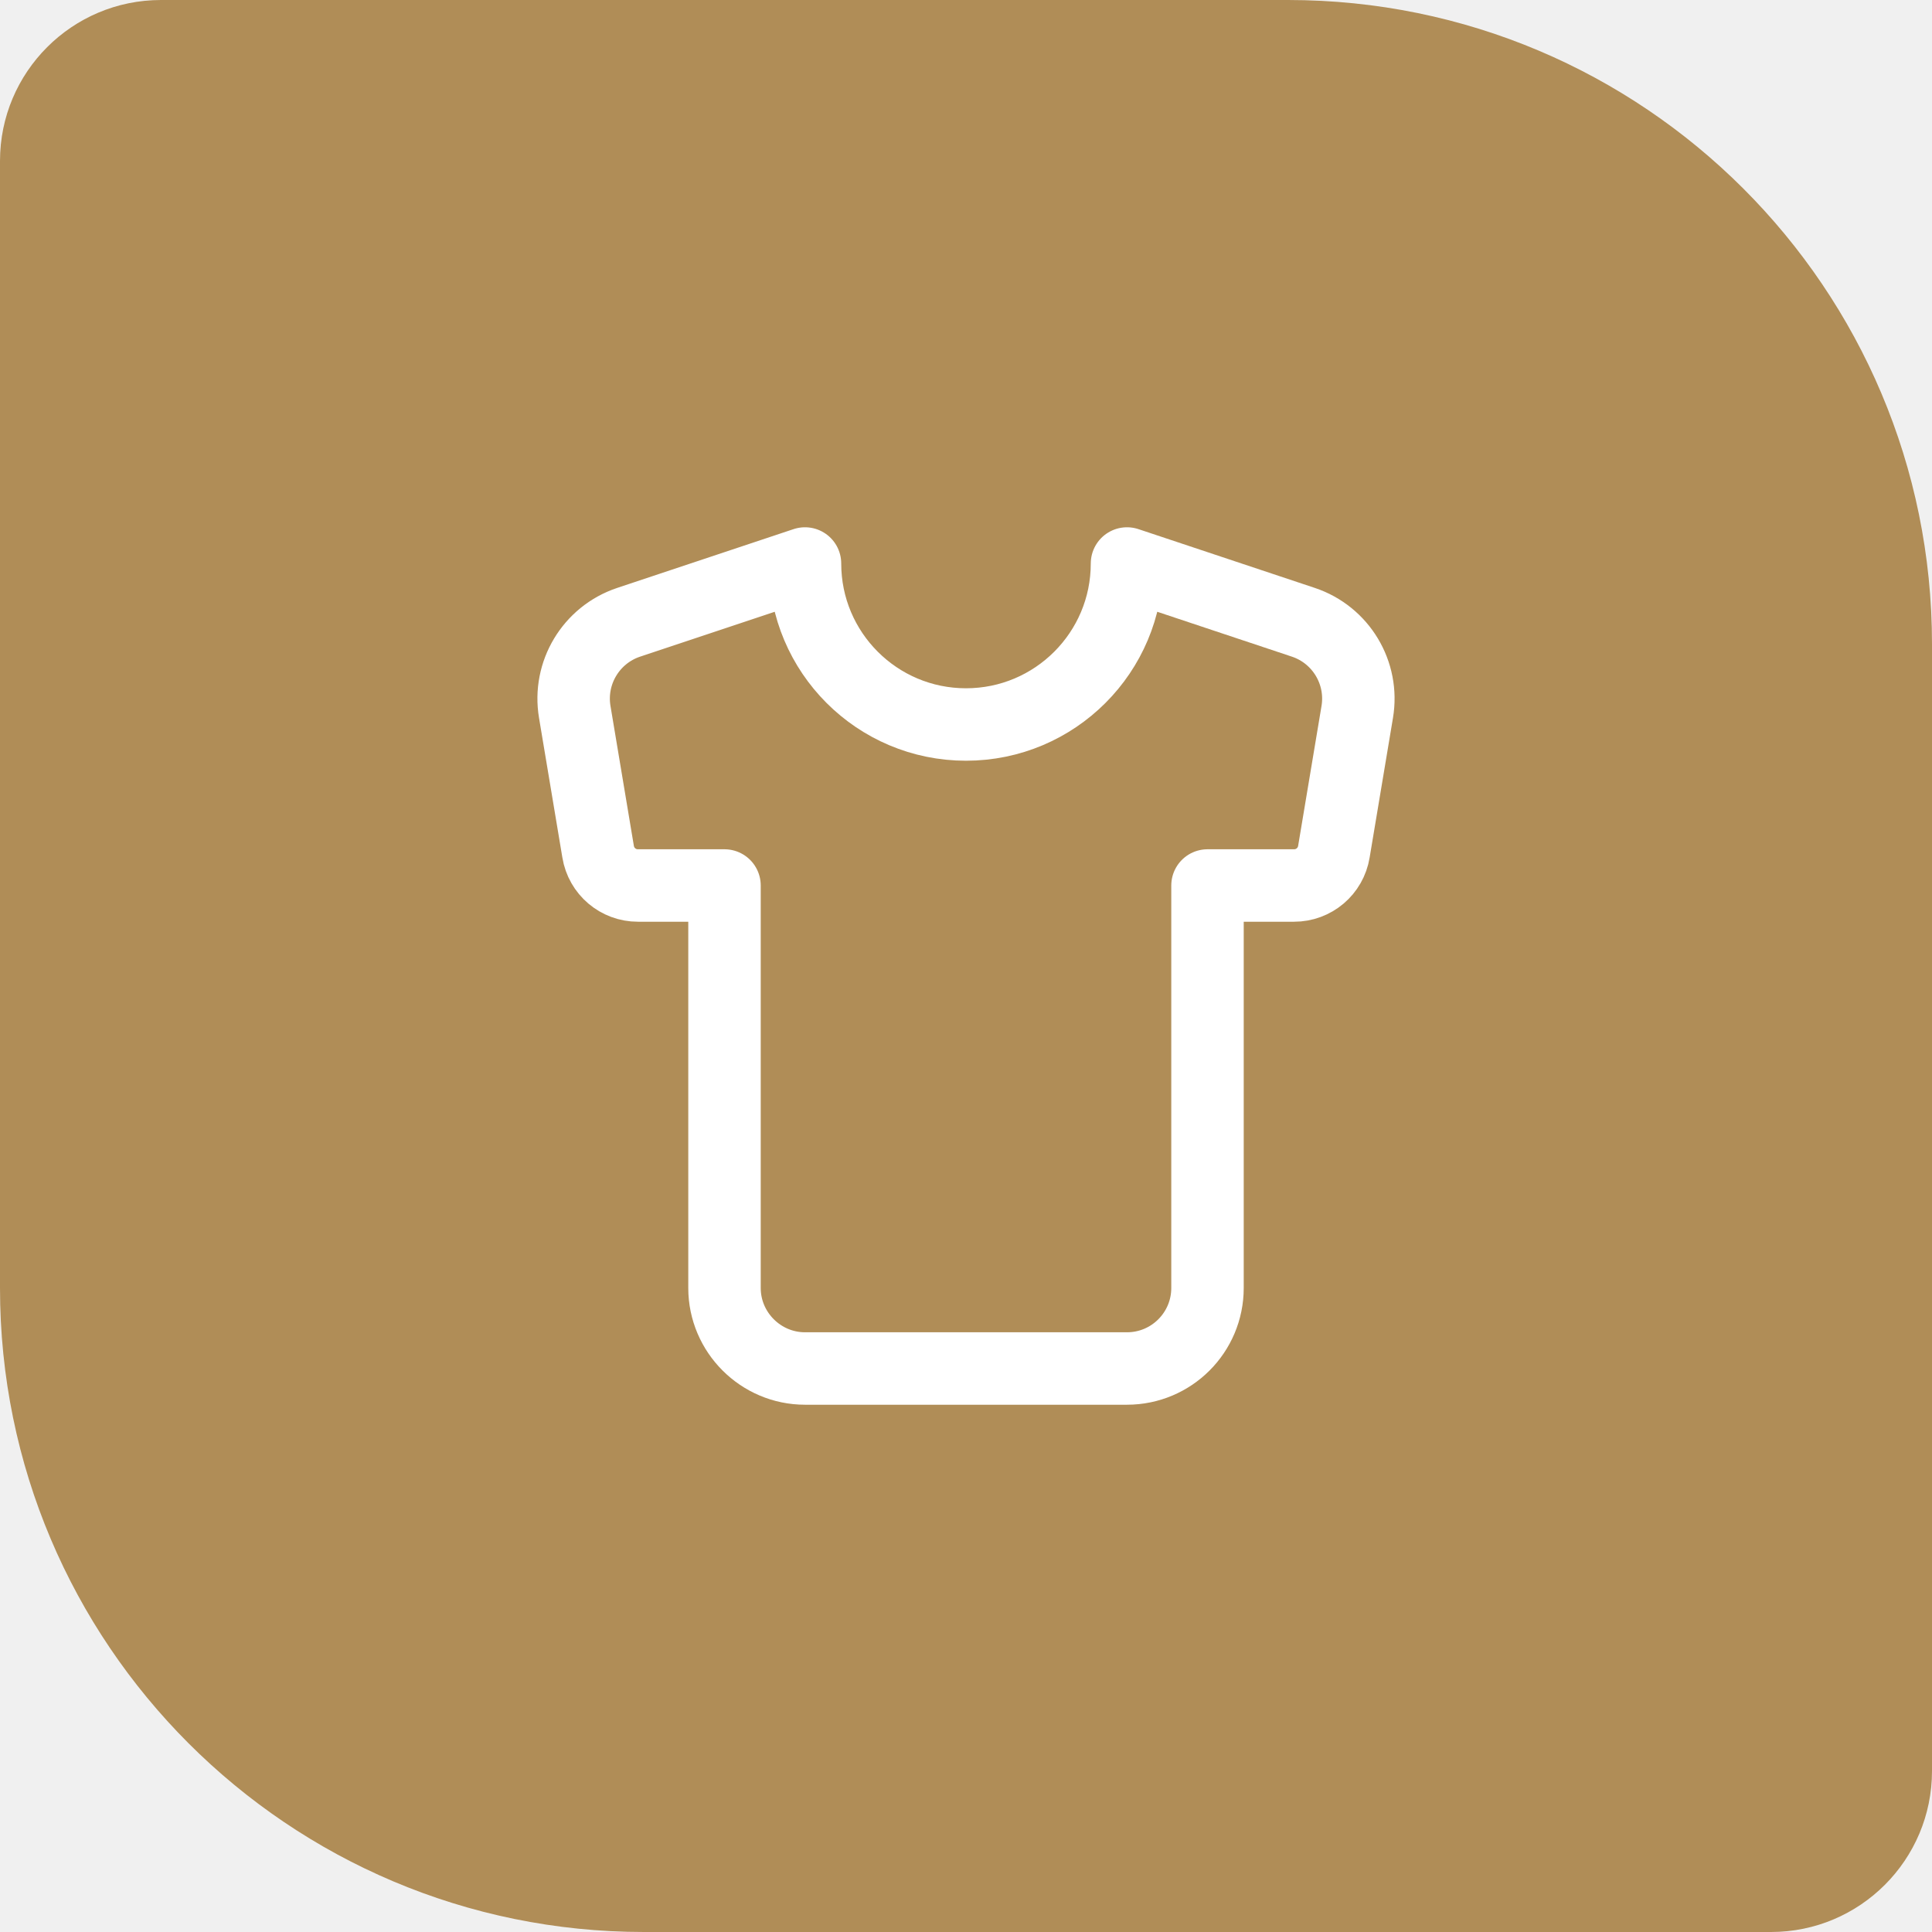
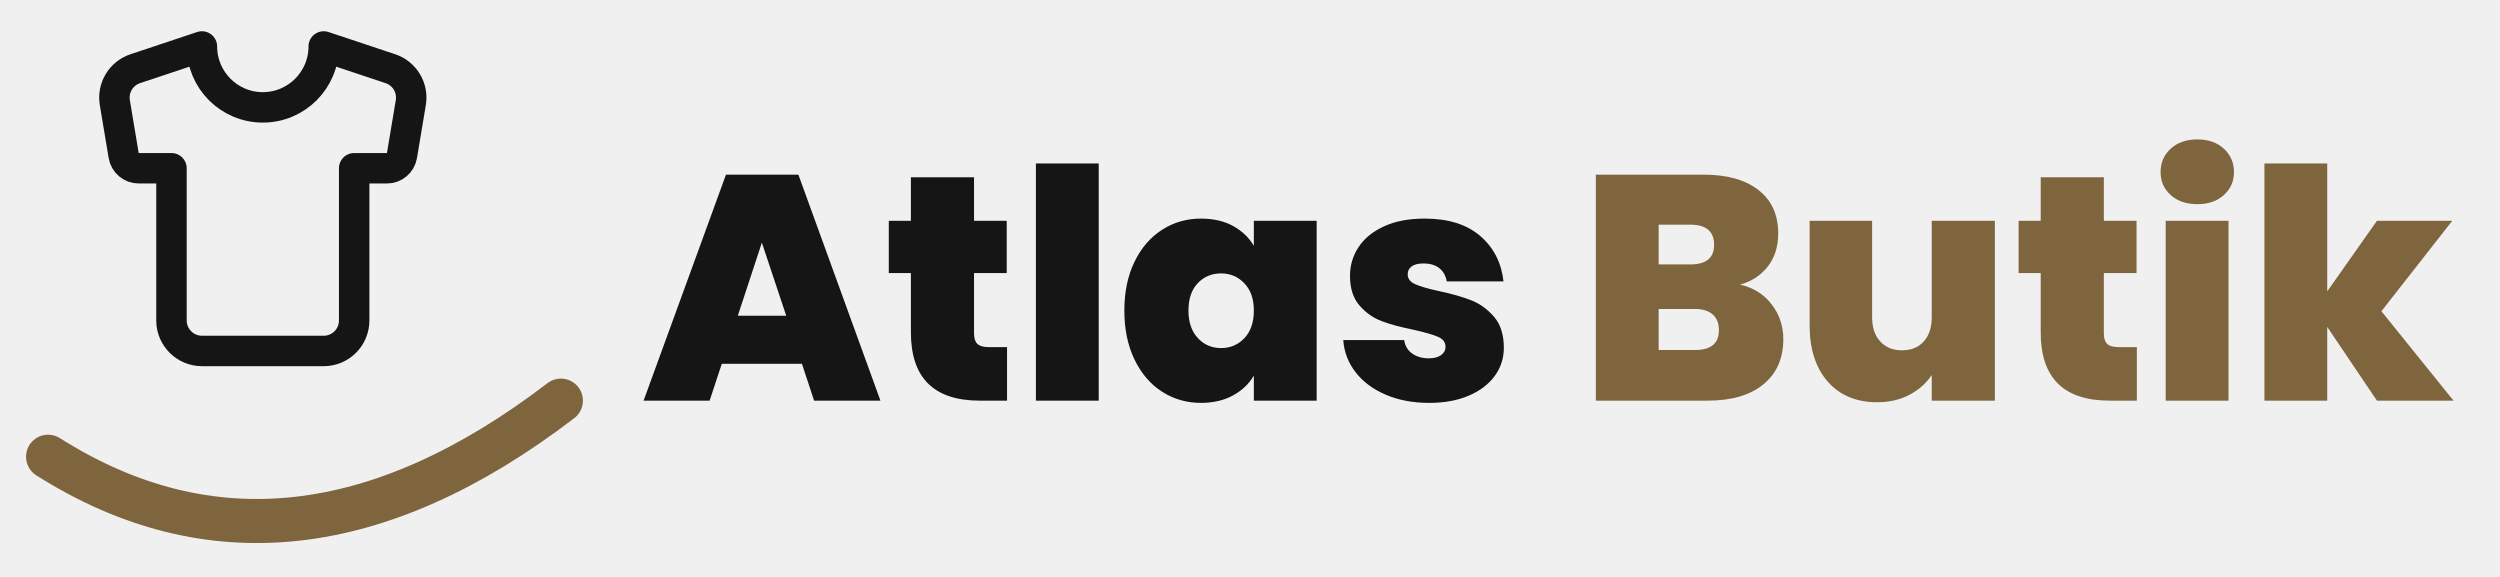
- <svg xmlns="http://www.w3.org/2000/svg" viewBox="0 0 48 48" width="256" height="256">
-   <path d="M4 0h28a16 16 0 0 1 16 16v28a4 4 0 0 1-4 4H16A16 16 0 0 1 0 32V4a4 4 0 0 1 4-4z" fill="#b08d57" />
-   <g transform="translate(12 12)" fill="none" stroke="#fff" stroke-width="1.8" stroke-linecap="round" stroke-linejoin="round">
+ <svg xmlns="http://www.w3.org/2000/svg" viewBox="0 0 312 72" height="72" role="img" aria-label="Atlas Butik">
+   <g transform="translate(10 2) scale(1.9)" fill="none" stroke="#151515" stroke-width="2" stroke-linecap="round" stroke-linejoin="round">
    <path d="M20.38 3.46 16 2a4 4 0 0 1-8 0L3.62 3.46a2 2 0 0 0-1.34 2.23l.58 3.47a1 1 0 0 0 .99.84H6v10c0 1.1.9 2 2 2h8a2 2 0 0 0 2-2V10h2.15a1 1 0 0 0 .99-.84l.58-3.47a2 2 0 0 0-1.34-2.23z" />
  </g>
+   <path d="M6 57Q36 76 70 50" fill="none" stroke="#7e653e" stroke-width="5.5" stroke-linecap="round" />
+   <g transform="translate(0 50)">
+     <path d="M100.08 -4.6H90.08L88.56 0.0H80.32L90.6 -28.2H99.64L109.88 0.0H101.6ZM98.12 -10.6 95.08 -19.72 92.08 -10.6Z M125.68 -6.68V0.0H122.28Q113.68 0.0 113.68 -8.52V-15.92H110.92V-22.44H113.68V-27.88H121.56V-22.44H125.64V-15.92H121.56V-8.4Q121.56 -7.48 121.98 -7.08Q122.4 -6.68 123.4 -6.68Z M137.12 -29.6V0.0H129.28V-29.6Z M149.88 -22.72Q152.2 -22.72 153.88 -21.8Q155.56 -20.88 156.48 -19.32V-22.44H164.32V0.0H156.48V-3.12Q155.56 -1.56 153.86 -0.64Q152.16 0.28 149.88 0.28Q147.2 0.28 145.02 -1.12Q142.84 -2.52 141.58 -5.14Q140.32 -7.76 140.32 -11.24Q140.32 -14.72 141.58 -17.32Q142.84 -19.92 145.02 -21.32Q147.2 -22.72 149.88 -22.72ZM152.4 -15.88Q150.64 -15.88 149.48 -14.66Q148.32 -13.44 148.32 -11.24Q148.32 -9.08 149.48 -7.82Q150.64 -6.56 152.4 -6.56Q154.12 -6.56 155.3 -7.8Q156.48 -9.04 156.48 -11.24Q156.48 -13.4 155.3 -14.64Q154.12 -15.88 152.4 -15.88Z M167.64 -7.56H175.24Q175.4 -6.48 176.24 -5.88Q177.08 -5.28 178.32 -5.28Q179.28 -5.28 179.84 -5.68Q180.4 -6.08 180.4 -6.72Q180.4 -7.56 179.48 -7.96Q178.56 -8.36 176.44 -8.84Q174.04 -9.32 172.44 -9.92Q170.84 -10.52 169.66 -11.88Q168.48 -13.24 168.48 -15.56Q168.48 -17.56 169.56 -19.18Q170.64 -20.8 172.74 -21.76Q174.84 -22.72 177.8 -22.72Q182.2 -22.72 184.72 -20.56Q187.24 -18.4 187.64 -14.88H180.56Q180.36 -15.96 179.62 -16.54Q178.88 -17.12 177.64 -17.12Q176.68 -17.12 176.18 -16.76Q175.68 -16.4 175.68 -15.76Q175.68 -14.96 176.6 -14.54Q177.52 -14.12 179.56 -13.68Q182.0 -13.16 183.62 -12.52Q185.24 -11.88 186.46 -10.46Q187.68 -9.04 187.68 -6.6Q187.68 -4.64 186.54 -3.08Q185.4 -1.52 183.3 -0.62Q181.2 0.28 178.36 0.28Q175.32 0.28 172.94 -0.74Q170.56 -1.76 169.18 -3.54Q167.8 -5.32 167.64 -7.56Z " fill="#151515" />
+     <path d="M222.56 -7.68Q222.56 -4.08 220.08 -2.04Q217.6 0.0 213.12 0.0H199.16V-28.2H212.68Q217 -28.2 219.46 -26.28Q221.92 -24.36 221.92 -20.88Q221.92 -18.4 220.62 -16.74Q219.32 -15.08 217.16 -14.48Q219.64 -13.92 221.1 -12.02Q222.56 -10.12 222.56 -7.68ZM207 -17.0H210.96Q213.92 -17.0 213.92 -19.44Q213.92 -21.96 210.96 -21.96H207ZM214.52 -8.8Q214.52 -10.08 213.74 -10.76Q212.96 -11.44 211.52 -11.44H207V-6.32H211.56Q214.52 -6.32 214.52 -8.8Z M248.96 -22.44V0.0H241.08V-3.2Q240.08 -1.68 238.32 -0.74Q236.56 0.2 234.28 0.2Q230.36 0.2 228.1 -2.38Q225.84 -4.96 225.84 -9.4V-22.44H233.64V-10.4Q233.64 -8.48 234.66 -7.38Q235.68 -6.28 237.36 -6.28Q239.08 -6.28 240.08 -7.38Q241.08 -8.48 241.08 -10.4V-22.44Z M266.68 -6.68V0.0H263.28Q254.68 0.0 254.68 -8.52V-15.92H251.92V-22.44H254.68V-27.88H262.56V-22.44H266.64V-15.92H262.56V-8.4Q262.56 -7.48 262.98 -7.08Q263.4 -6.68 264.4 -6.68Z M269.64 -28.52Q269.64 -30.28 270.9 -31.44Q272.16 -32.6 274.24 -32.6Q276.28 -32.6 277.54 -31.44Q278.8 -30.28 278.8 -28.52Q278.8 -26.8 277.54 -25.66Q276.28 -24.52 274.24 -24.52Q272.16 -24.52 270.9 -25.66Q269.64 -26.8 269.64 -28.52ZM278.12 -22.44V0.0H270.28V-22.44Z M296.64 0.0 290.44 -9.2V0.0H282.6V-29.6H290.44V-13.64L296.64 -22.44H306.04L297.2 -11.16L306.2 0.0Z" fill="#7e653e" />
+   </g>
</svg>
